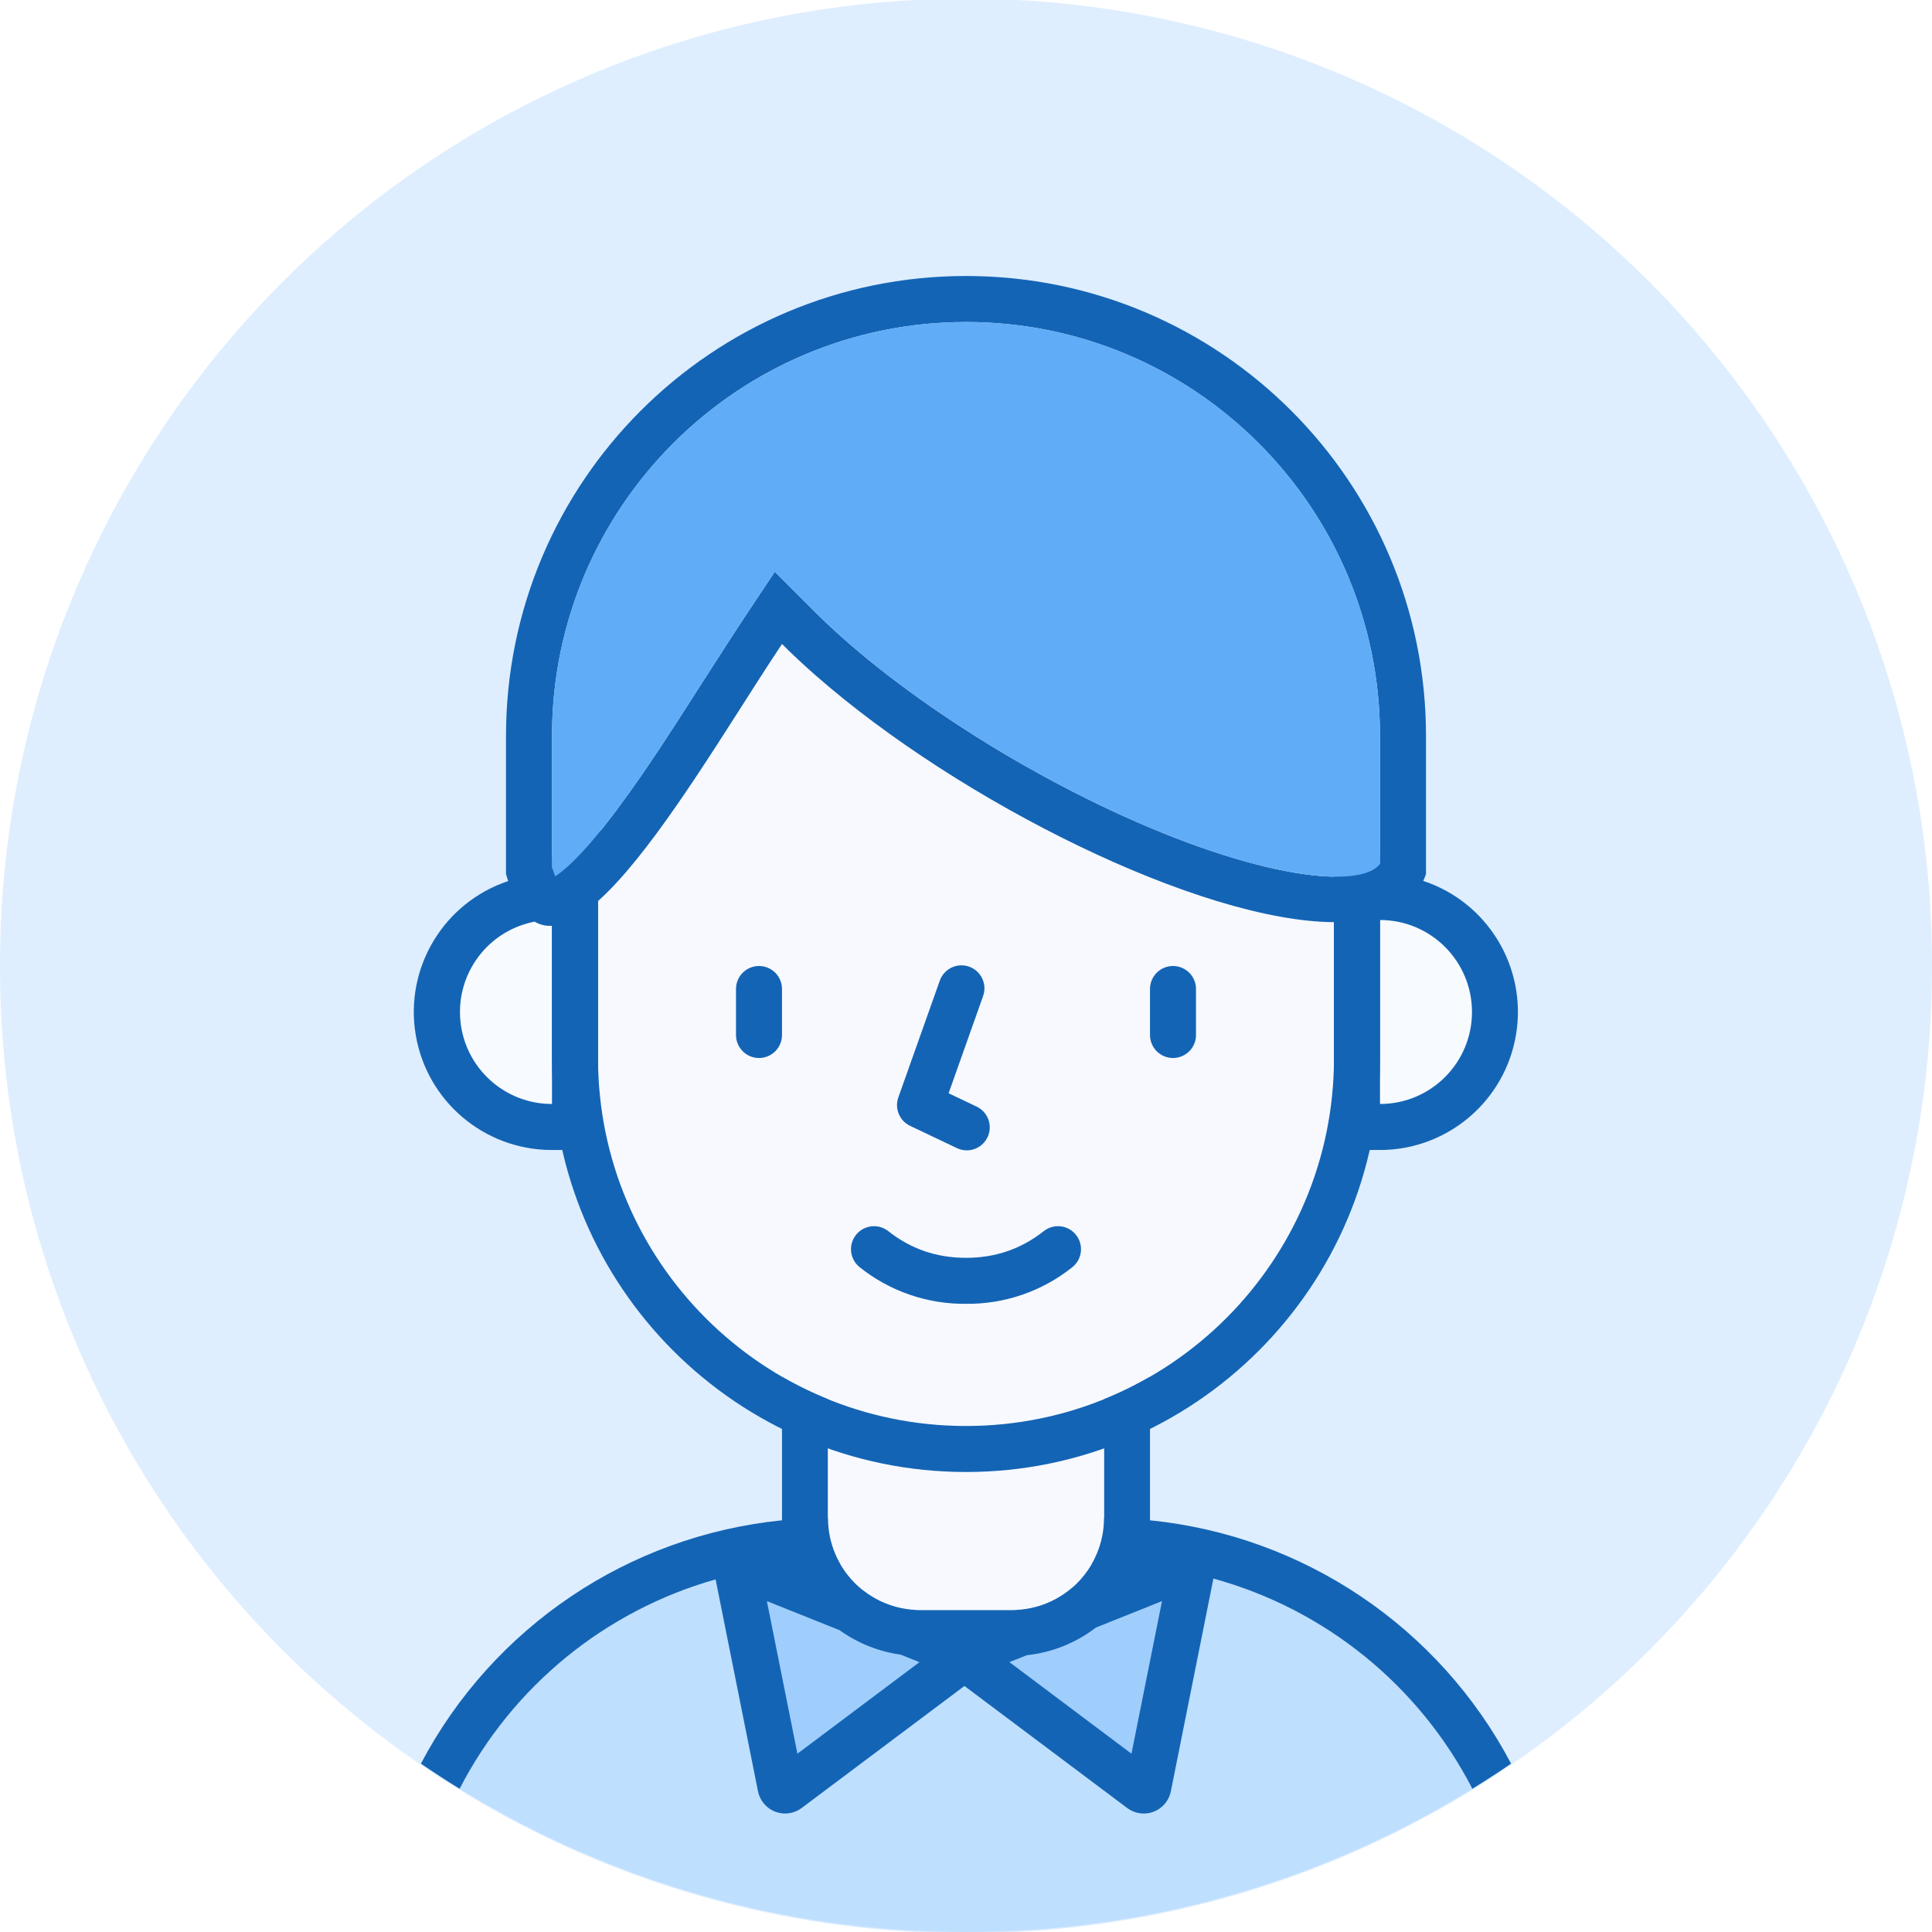
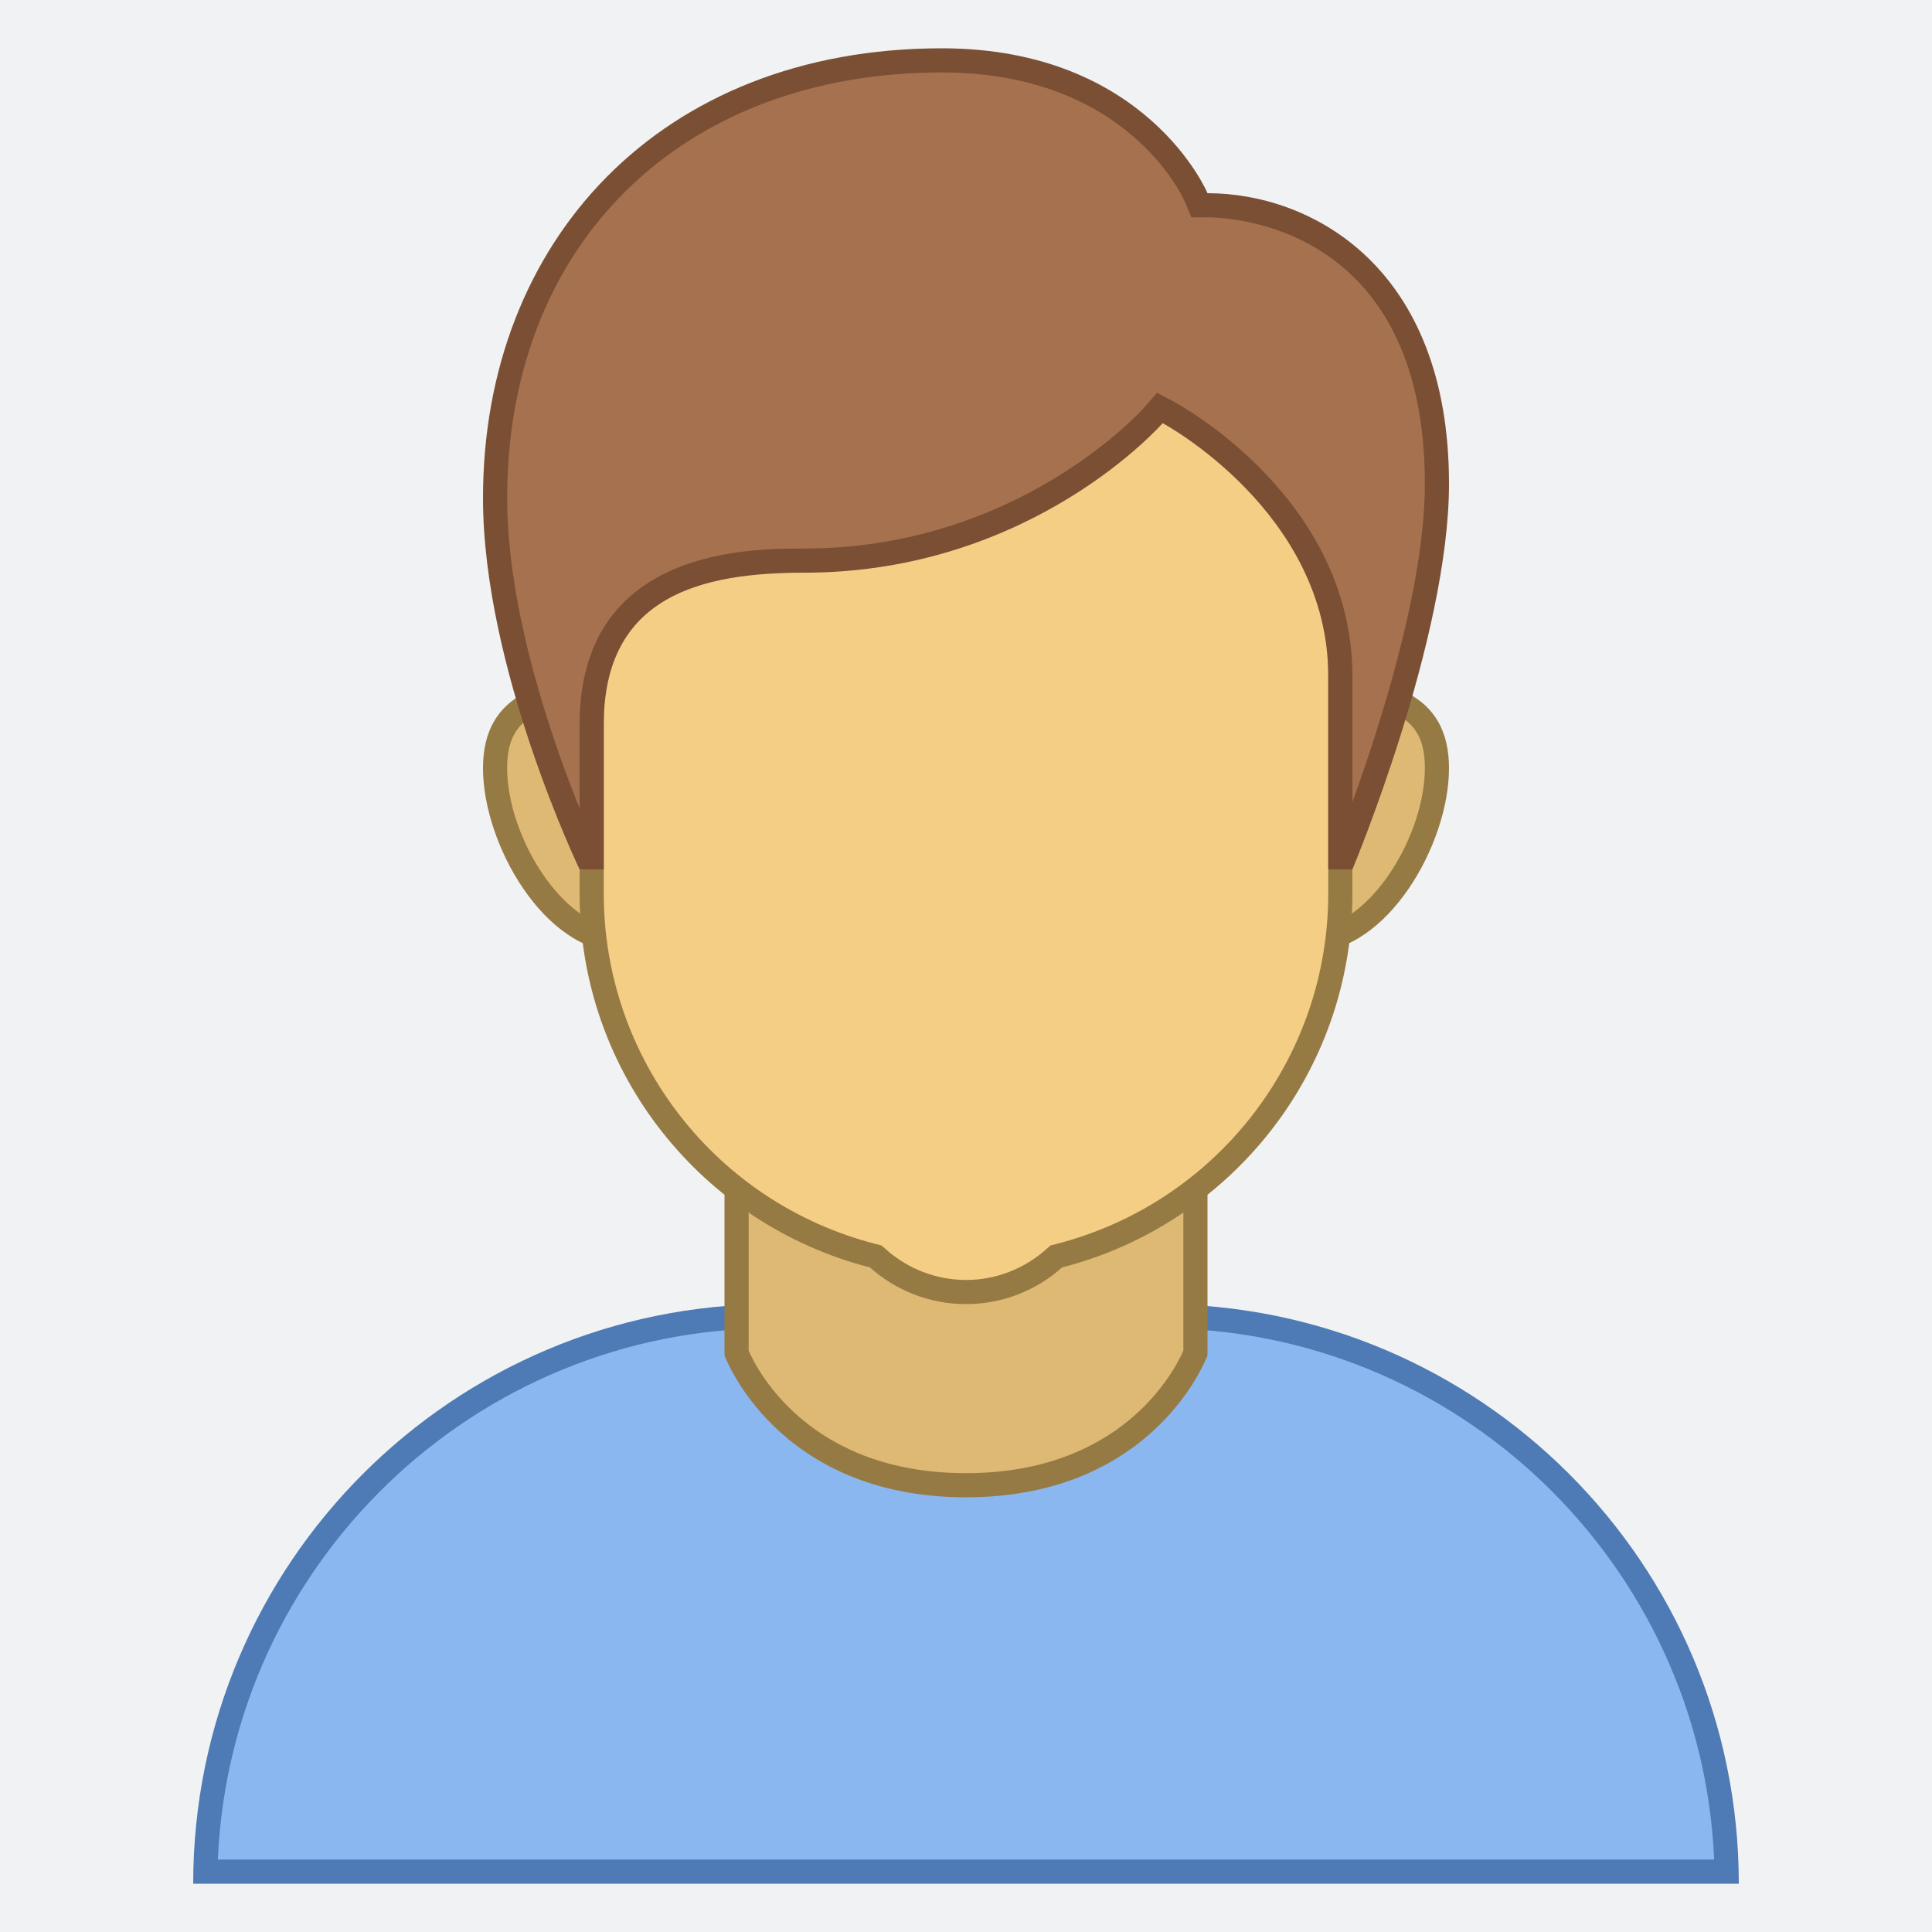
- <svg xmlns="http://www.w3.org/2000/svg" t="1726119605702" class="icon" viewBox="0 0 1024 1024" version="1.1" p-id="9906" width="1024" height="1024">
-   <path d="M512 512m-512 0a512 512 0 1 0 1023.999 0 512 512 0 1 0-1023.999 0Z" fill="#DEEEFF" p-id="9907" />
-   <path d="M243.614 948.101A219.428 219.428 0 0 1 438.857 828.952h146.286a219.428 219.428 0 0 1 195.243 119.15A509.61 509.61 0 0 1 512 1023.999a509.61 509.61 0 0 1-268.385-75.898z" fill="#BFDFFF" p-id="9908" />
-   <path d="M511.171 864.255l112.372-44.958a14.629 14.629 0 0 1 19.773 16.457l-22.747 113.688a14.629 14.629 0 0 1-23.113 8.85l-86.284-64.707-86.309 64.707a14.629 14.629 0 0 1-23.089-8.85l-22.747-113.688a14.629 14.629 0 0 1 19.773-16.457l112.372 44.958z" fill="#9FCEFC" p-id="9909" />
-   <path d="M243.614 948.101a512.634 512.634 0 0 1-20.529-13.336A243.907 243.907 0 0 1 414.476 805.79V707.047h195.047v98.743a243.907 243.907 0 0 1 191.39 128.975c-6.729 4.608-13.58 9.045-20.529 13.336a219.965 219.965 0 0 0-137.265-111.421l-22.552 112.762a14.629 14.629 0 0 1-23.113 8.85l-86.284-64.707-86.309 64.707a14.629 14.629 0 0 1-23.089-8.85l-22.479-112.323a219.965 219.965 0 0 0-135.68 110.982zM578.608 828.952h-133.217c3.048 5.266 7.046 9.899 11.752 13.702l26.283 10.484c1.39 0.146 2.779 0.195 4.194 0.195h48.762c0.731 0 1.463 0 2.194-0.049l29.794-11.922a49.006 49.006 0 0 0 10.24-12.41zM438.857 804.571h146.286v-73.143h-146.286v73.143z m6.217 59.489l-38.619-15.433 16.189 80.872 64.683-48.518-9.923-3.974a72.753 72.753 0 0 1-32.329-12.922z m99.133 13.239l-9.192 3.657 64.683 48.542 16.189-80.872-35.011 13.995a72.777 72.777 0 0 1-36.669 14.677z" fill="#1464B5" p-id="9910" />
-   <path d="M292.571 585.142a48.762 48.762 0 1 1 0-97.524v97.524z m438.857-97.524a48.762 48.762 0 1 1 0 97.524v-97.524z" fill="#F7FBFF" p-id="9911" />
-   <path d="M585.142 741.619V804.571a48.762 48.762 0 0 1-48.762 48.762h-48.762a48.762 48.762 0 0 1-48.762-48.762v-62.952A195.121 195.121 0 0 1 316.952 560.762v-97.524a195.047 195.047 0 1 1 390.095 0v97.524a195.121 195.121 0 0 1-121.905 180.858z" fill="#F7F9FF" p-id="9912" />
-   <path d="M512 243.809a219.428 219.428 0 0 1 219.428 219.428v97.524a219.428 219.428 0 0 1-438.857 0v-97.524a219.428 219.428 0 0 1 219.428-219.428z m0 24.381a195.047 195.047 0 0 0-195.047 195.047v97.524a195.047 195.047 0 1 0 390.095 0v-97.524a195.047 195.047 0 0 0-195.047-195.047z" fill="#1464B5" p-id="9913" />
-   <path d="M707.047 488.765c-70.461-0.414-197.534-63.147-274.481-130.56A371.127 371.127 0 0 1 414.476 341.333a1342.951 1342.951 0 0 0-13.58 20.846c-26.526 41.374-57.685 91.941-83.944 115.419V609.523h-24.381a73.143 73.143 0 0 1-23.235-142.531c-0.39-1.195-0.78-2.438-1.146-3.755v-73.143c0-134.656 109.153-243.809 243.809-243.809s243.809 109.153 243.809 243.809v73.143a35.474 35.474 0 0 1-1.463 3.657A73.167 73.167 0 0 1 731.428 609.523h-24.381v-120.759zM721.919 463.238c4.51-1.146 7.704-2.926 9.509-5.339V390.095a219.428 219.428 0 0 0-438.857 0v69.534c0.463 1.414 0.878 2.609 1.268 3.608h2.219c10.581-7.729 25.478-25.502 43.983-52.346 5.925-8.582 12.166-17.993 19.505-29.33-0.244 0.341 27.429-42.91 34.621-53.736l16.482-24.771 21.065 21.041c45.105 45.056 120.808 92.453 189.757 119.467 36.766 14.385 66.194 20.797 85.577 21.09V463.238h14.872zM292.571 490.691a16.091 16.091 0 0 1-9.24-2.194A48.762 48.762 0 0 0 292.571 585.142v-94.452zM731.428 487.619v97.524a48.762 48.762 0 1 0 0-97.524z" fill="#1464B5" p-id="9914" />
-   <path d="M517.242 586.337a12.19 12.19 0 1 1-10.484 21.992l-24.381-11.605a12.19 12.19 0 0 1-6.242-15.067l21.845-61.537a12.19 12.19 0 1 1 22.967 8.143l-18.164 51.2 14.458 6.875z m-61.562 85.333a12.19 12.19 0 0 1 15.116-19.139c11.995 9.46 25.6 14.141 41.204 14.141 15.604 0 29.208-4.681 41.204-14.141a12.19 12.19 0 0 1 15.116 19.139 88.747 88.747 0 0 1-56.32 19.383 88.747 88.747 0 0 1-56.32-19.383zM390.095 524.19a12.19 12.19 0 1 1 24.381 0v24.381a12.19 12.19 0 1 1-24.381 0v-24.381z m219.428 0a12.19 12.19 0 1 1 24.381 0v24.381a12.19 12.19 0 1 1-24.381 0v-24.381z" fill="#1464B5" p-id="9915" />
-   <path d="M294.302 464.457c10.654-6.973 26.185-25.186 45.739-53.565 5.925-8.582 12.166-17.993 19.505-29.33-0.244 0.341 27.429-42.91 34.621-53.736l16.482-24.771 21.065 21.041c45.105 45.056 120.808 92.453 189.757 119.467 60.733 23.771 101.4 25.771 109.958 14.336V390.095a219.428 219.428 0 0 0-438.857 0v69.534c0.658 2.048 1.268 3.657 1.731 4.827z" fill="#60ACF7" p-id="9916" />
+ <svg xmlns="http://www.w3.org/2000/svg" viewBox="0 0 80 80" width="400px" height="400px">
+   <rect width="100%" height="100%" fill="rgb(241, 242, 243)" />
+   <path fill="#8bb7f0" d="M8.505,77.5c0.267-12.729,10.704-23,23.495-23h16c12.791,0,23.229,10.271,23.495,23H8.505z" />
+   <path fill="#4e7ab5" d="M48,55c12.347,0,22.453,9.78,22.979,22H9.021C9.547,64.78,19.653,55,32,55H48 M48,54H32 C18.745,54,8,64.745,8,78h64C72,64.745,61.255,54,48,54L48,54z" />
+   <path fill="#deb974" d="M40,61.5c-7.009,0-9.215-4.771-9.5-5.47V44.5h19v11.53C49.215,56.729,47.009,61.5,40,61.5z" />
+   <path fill="#967a44" d="M49,45v10.927C48.618,56.797,46.437,61,40,61c-6.444,0-8.623-4.212-9-5.072V45H49 M50,44H30v12.124 c0,0,2.133,5.876,10,5.876c7.867,0,10-5.876,10-5.876V44L50,44z" />
+   <path fill="#deb974" d="M54.286,38.929c-2.875,0-5.215-2.339-5.215-5.214s2.34-5.215,5.215-5.215 c3.703,0,5.214,0.959,5.214,3.31C59.5,34.621,57.164,38.929,54.286,38.929z M25.714,38.929c-2.878,0-5.214-4.308-5.214-7.119 c0-2.351,1.511-3.31,5.214-3.31c2.875,0,5.215,2.34,5.215,5.215S28.589,38.929,25.714,38.929z" />
+   <path fill="#967a44" d="M54.286,29C58.211,29,59,30.075,59,31.81c0,2.829-2.331,6.619-4.714,6.619 c-2.599,0-4.714-2.115-4.714-4.714S51.686,29,54.286,29 M25.714,29c2.599,0,4.714,2.115,4.714,4.714s-2.115,4.714-4.714,4.714 c-2.384,0-4.714-3.79-4.714-6.619C21,30.075,21.789,29,25.714,29 M54.286,28c-3.156,0-5.714,2.558-5.714,5.714 c0,3.156,2.558,5.714,5.714,5.714c3.156,0,5.714-4.463,5.714-7.619C60,28.654,57.442,28,54.286,28L54.286,28z M25.714,28 C22.558,28,20,28.654,20,31.81c0,3.156,2.558,7.619,5.714,7.619c3.156,0,5.714-2.558,5.714-5.714 C31.429,30.558,28.87,28,25.714,28L25.714,28z" />
+   <g>
+     <path fill="#f5ce85" d="M40,53.5c-1.343,0-2.638-0.495-3.648-1.394l-0.091-0.08l-0.117-0.03 C29.288,50.238,24.5,44.071,24.5,37V18.403c0-3.93,3.196-7.126,7.125-7.126h16.75c3.929,0,7.125,3.196,7.125,7.126V37 c0,7.071-4.788,13.238-11.644,14.996l-0.117,0.03l-0.091,0.08C42.638,53.005,41.343,53.5,40,53.5z" />
+     <path fill="#967a44" d="M48.375,11.778c3.653,0,6.625,2.972,6.625,6.625V37c0,6.842-4.633,12.81-11.268,14.512l-0.235,0.06 l-0.181,0.161C42.398,52.55,41.22,53,40,53s-2.398-0.45-3.316-1.267l-0.181-0.161l-0.235-0.06C29.633,49.81,25,43.842,25,37 V18.403c0-3.653,2.972-6.625,6.625-6.625H48.375 M48.375,10.778H31.625c-4.211,0-7.625,3.414-7.625,7.625V37 c0,7.46,5.112,13.708,12.019,15.48C37.079,53.423,38.47,54,40,54h0c1.53,0,2.921-0.577,3.981-1.52C50.888,50.708,56,44.46,56,37 V18.403C56,14.192,52.586,10.778,48.375,10.778L48.375,10.778z" />
+   </g>
+   <g>
+     <path fill="#a6714e" d="M55.5,35.5V28c0-7.021-6.83-10.765-7.121-10.92l-0.352-0.188l-0.262,0.301 c-0.053,0.06-5.359,6.021-14.466,6.021c-3.777,0-8.8,0.703-8.8,6.786v5.5h-0.181c-0.686-1.507-3.819-8.734-3.819-14.877 C20.5,9.783,27.935,2.5,39,2.5c8.037,0,10.44,5.461,10.539,5.693l0.129,0.306L50,8.5c3.528,0,9.5,2.429,9.5,11.53 c0,5.623-3.162,13.793-3.836,15.47H55.5z" />
+     <path fill="#7a4f34" d="M39,3c7.678,0,9.985,5.17,10.077,5.385L49.334,9H50c0.921,0,9,0.31,9,11.03 c0,4.238-1.84,9.983-3,13.181V28c0-7.316-7.083-11.199-7.384-11.361l-0.704-0.377l-0.524,0.603 c-0.051,0.058-5.187,5.849-14.088,5.849c-2.3,0-9.3,0-9.3,7.286v3.477c-1.152-2.863-3-8.183-3-12.855C21,10.082,28.234,3,39,3 M39,2C27.362,2,20,9.962,20,20.623C20,27.684,24,36,24,36h1c0,0,0-4.057,0-6c0-5.336,4.048-6.286,8.3-6.286 c9.46,0,14.843-6.193,14.843-6.193S55,21.198,55,28c0,2.137,0,8,0,8h1c0,0,4-9.535,4-15.97C60,10.995,54.247,8,50,8 C50,8,47.494,2,39,2L39,2z" />
+   </g>
</svg>
